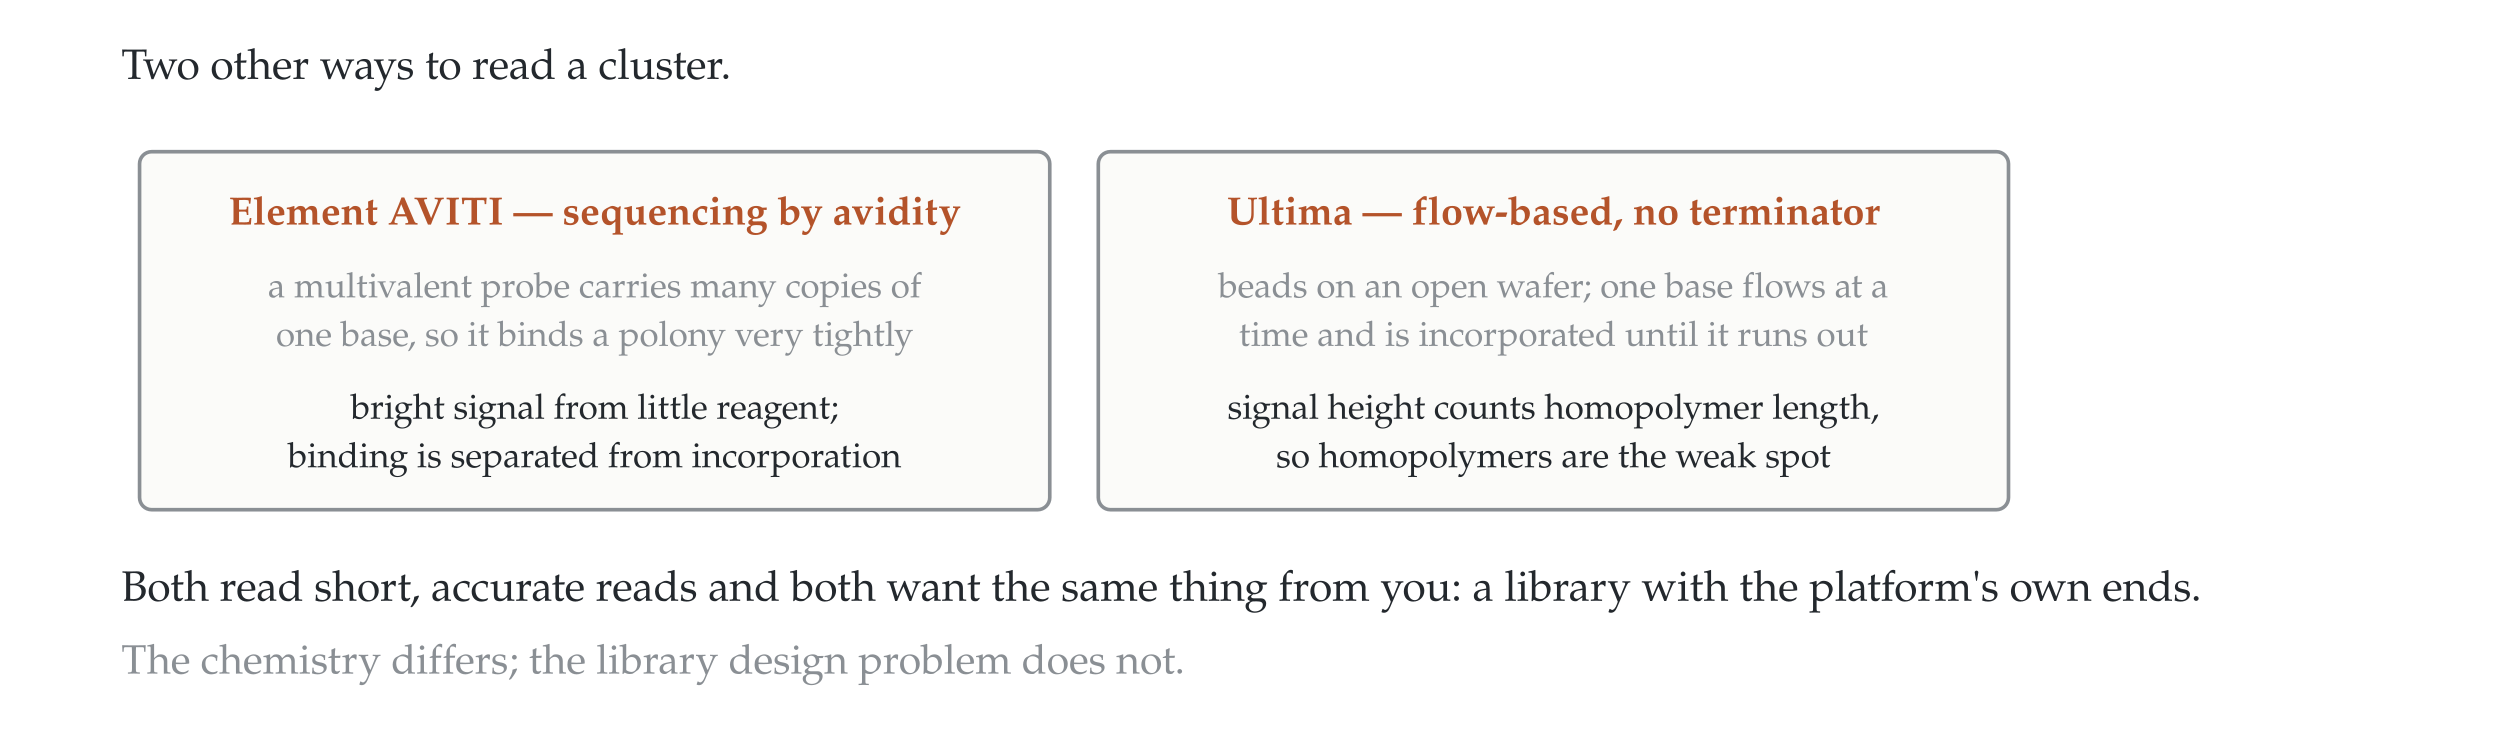
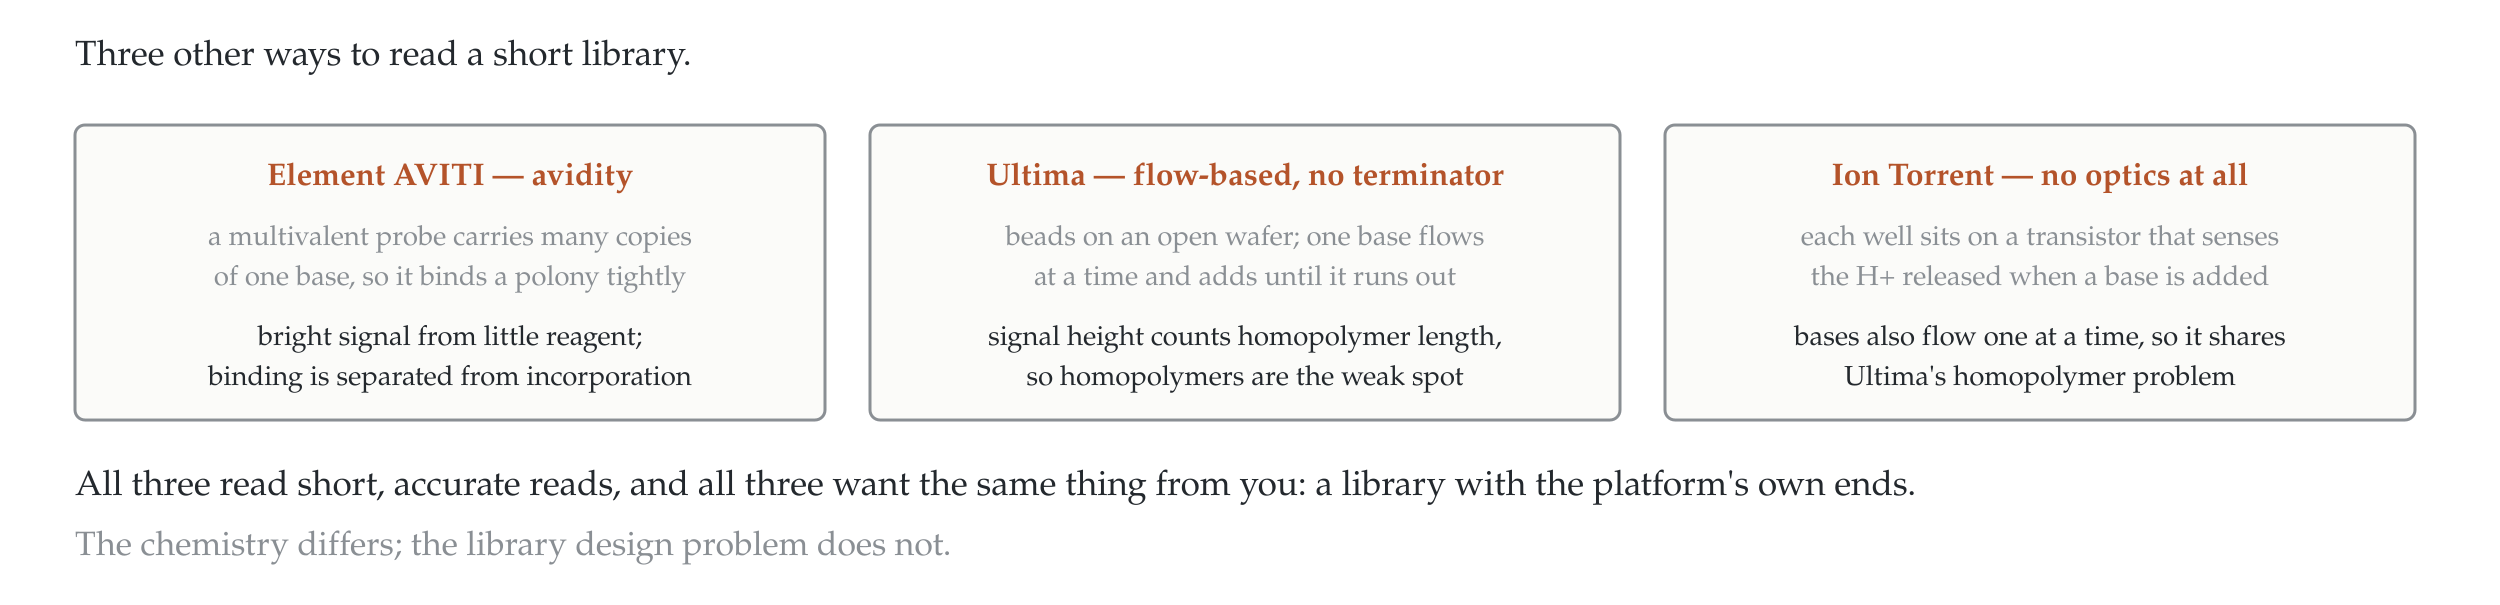
- <svg xmlns="http://www.w3.org/2000/svg" viewBox="0 0 824 242" width="824" height="242" font-family="&quot;Palatino Linotype&quot;, &quot;Book Antiqua&quot;, Palatino, FreeSerif, serif" fill="#23282d">
-   <rect width="700" height="242" fill="none" />
-   <text x="40" y="26" font-size="14" fill="#23282d">Two other ways to read a cluster.</text>
-   <rect x="46" y="50" width="300" height="118" rx="4" fill="#fbfbf9" stroke="#8a8f94" stroke-width="1.2" />
-   <text x="196" y="74" font-size="13" text-anchor="middle" fill="#b4532a" font-weight="bold">Element AVITI — sequencing by avidity</text>
-   <text x="196" y="98" font-size="11.5" text-anchor="middle" fill="#8a8f94">a multivalent probe carries many copies of</text>
-   <text x="196" y="114" font-size="11.5" text-anchor="middle" fill="#8a8f94">one base, so it binds a polony very tightly</text>
-   <text x="196" y="138" font-size="11.5" text-anchor="middle" fill="#23282d">bright signal from little reagent;</text>
-   <text x="196" y="154" font-size="11.5" text-anchor="middle" fill="#23282d">binding is separated from incorporation</text>
-   <rect x="362" y="50" width="300" height="118" rx="4" fill="#fbfbf9" stroke="#8a8f94" stroke-width="1.2" />
-   <text x="512" y="74" font-size="13" text-anchor="middle" fill="#b4532a" font-weight="bold">Ultima — flow-based, no terminator</text>
-   <text x="512" y="98" font-size="11.5" text-anchor="middle" fill="#8a8f94">beads on an open wafer; one base flows at a</text>
-   <text x="512" y="114" font-size="11.5" text-anchor="middle" fill="#8a8f94">time and is incorporated until it runs out</text>
-   <text x="512" y="138" font-size="11.5" text-anchor="middle" fill="#23282d">signal height counts homopolymer length,</text>
-   <text x="512" y="154" font-size="11.5" text-anchor="middle" fill="#23282d">so homopolymers are the weak spot</text>
-   <text x="40" y="198" font-size="14" fill="#23282d">Both read short, accurate reads and both want the same thing from you: a library with the platform's own ends.</text>
-   <text x="40" y="222" font-size="13.5" fill="#8a8f94">The chemistry differs; the library design problem does not.</text>
+ <svg xmlns="http://www.w3.org/2000/svg" viewBox="0 0 1000 242" width="1000" height="242" font-family="&quot;Palatino Linotype&quot;, &quot;Book Antiqua&quot;, Palatino, FreeSerif, serif" fill="#23282d">
+   <rect width="1000" height="242" fill="none" />
+   <text x="30" y="26" font-size="14" fill="#23282d">Three other ways to read a short library.</text>
+   <rect x="30" y="50" width="300" height="118" rx="4" fill="#fbfbf9" stroke="#8a8f94" stroke-width="1.2" />
+   <text x="180" y="74" font-size="12.5" text-anchor="middle" fill="#b4532a" font-weight="bold">Element AVITI — avidity</text>
+   <text x="180" y="98" font-size="11" text-anchor="middle" fill="#8a8f94">a multivalent probe carries many copies</text>
+   <text x="180" y="114" font-size="11" text-anchor="middle" fill="#8a8f94">of one base, so it binds a polony tightly</text>
+   <text x="180" y="138" font-size="11" text-anchor="middle" fill="#23282d">bright signal from little reagent;</text>
+   <text x="180" y="154" font-size="11" text-anchor="middle" fill="#23282d">binding is separated from incorporation</text>
+   <rect x="348" y="50" width="300" height="118" rx="4" fill="#fbfbf9" stroke="#8a8f94" stroke-width="1.2" />
+   <text x="498" y="74" font-size="12.5" text-anchor="middle" fill="#b4532a" font-weight="bold">Ultima — flow-based, no terminator</text>
+   <text x="498" y="98" font-size="11" text-anchor="middle" fill="#8a8f94">beads on an open wafer; one base flows</text>
+   <text x="498" y="114" font-size="11" text-anchor="middle" fill="#8a8f94">at a time and adds until it runs out</text>
+   <text x="498" y="138" font-size="11" text-anchor="middle" fill="#23282d">signal height counts homopolymer length,</text>
+   <text x="498" y="154" font-size="11" text-anchor="middle" fill="#23282d">so homopolymers are the weak spot</text>
+   <rect x="666" y="50" width="300" height="118" rx="4" fill="#fbfbf9" stroke="#8a8f94" stroke-width="1.2" />
+   <text x="816" y="74" font-size="12.5" text-anchor="middle" fill="#b4532a" font-weight="bold">Ion Torrent — no optics at all</text>
+   <text x="816" y="98" font-size="11" text-anchor="middle" fill="#8a8f94">each well sits on a transistor that senses</text>
+   <text x="816" y="114" font-size="11" text-anchor="middle" fill="#8a8f94">the H+ released when a base is added</text>
+   <text x="816" y="138" font-size="11" text-anchor="middle" fill="#23282d">bases also flow one at a time, so it shares</text>
+   <text x="816" y="154" font-size="11" text-anchor="middle" fill="#23282d">Ultima's homopolymer problem</text>
+   <text x="30" y="198" font-size="14" fill="#23282d">All three read short, accurate reads, and all three want the same thing from you: a library with the platform's own ends.</text>
+   <text x="30" y="222" font-size="13.5" fill="#8a8f94">The chemistry differs; the library design problem does not.</text>
</svg>
